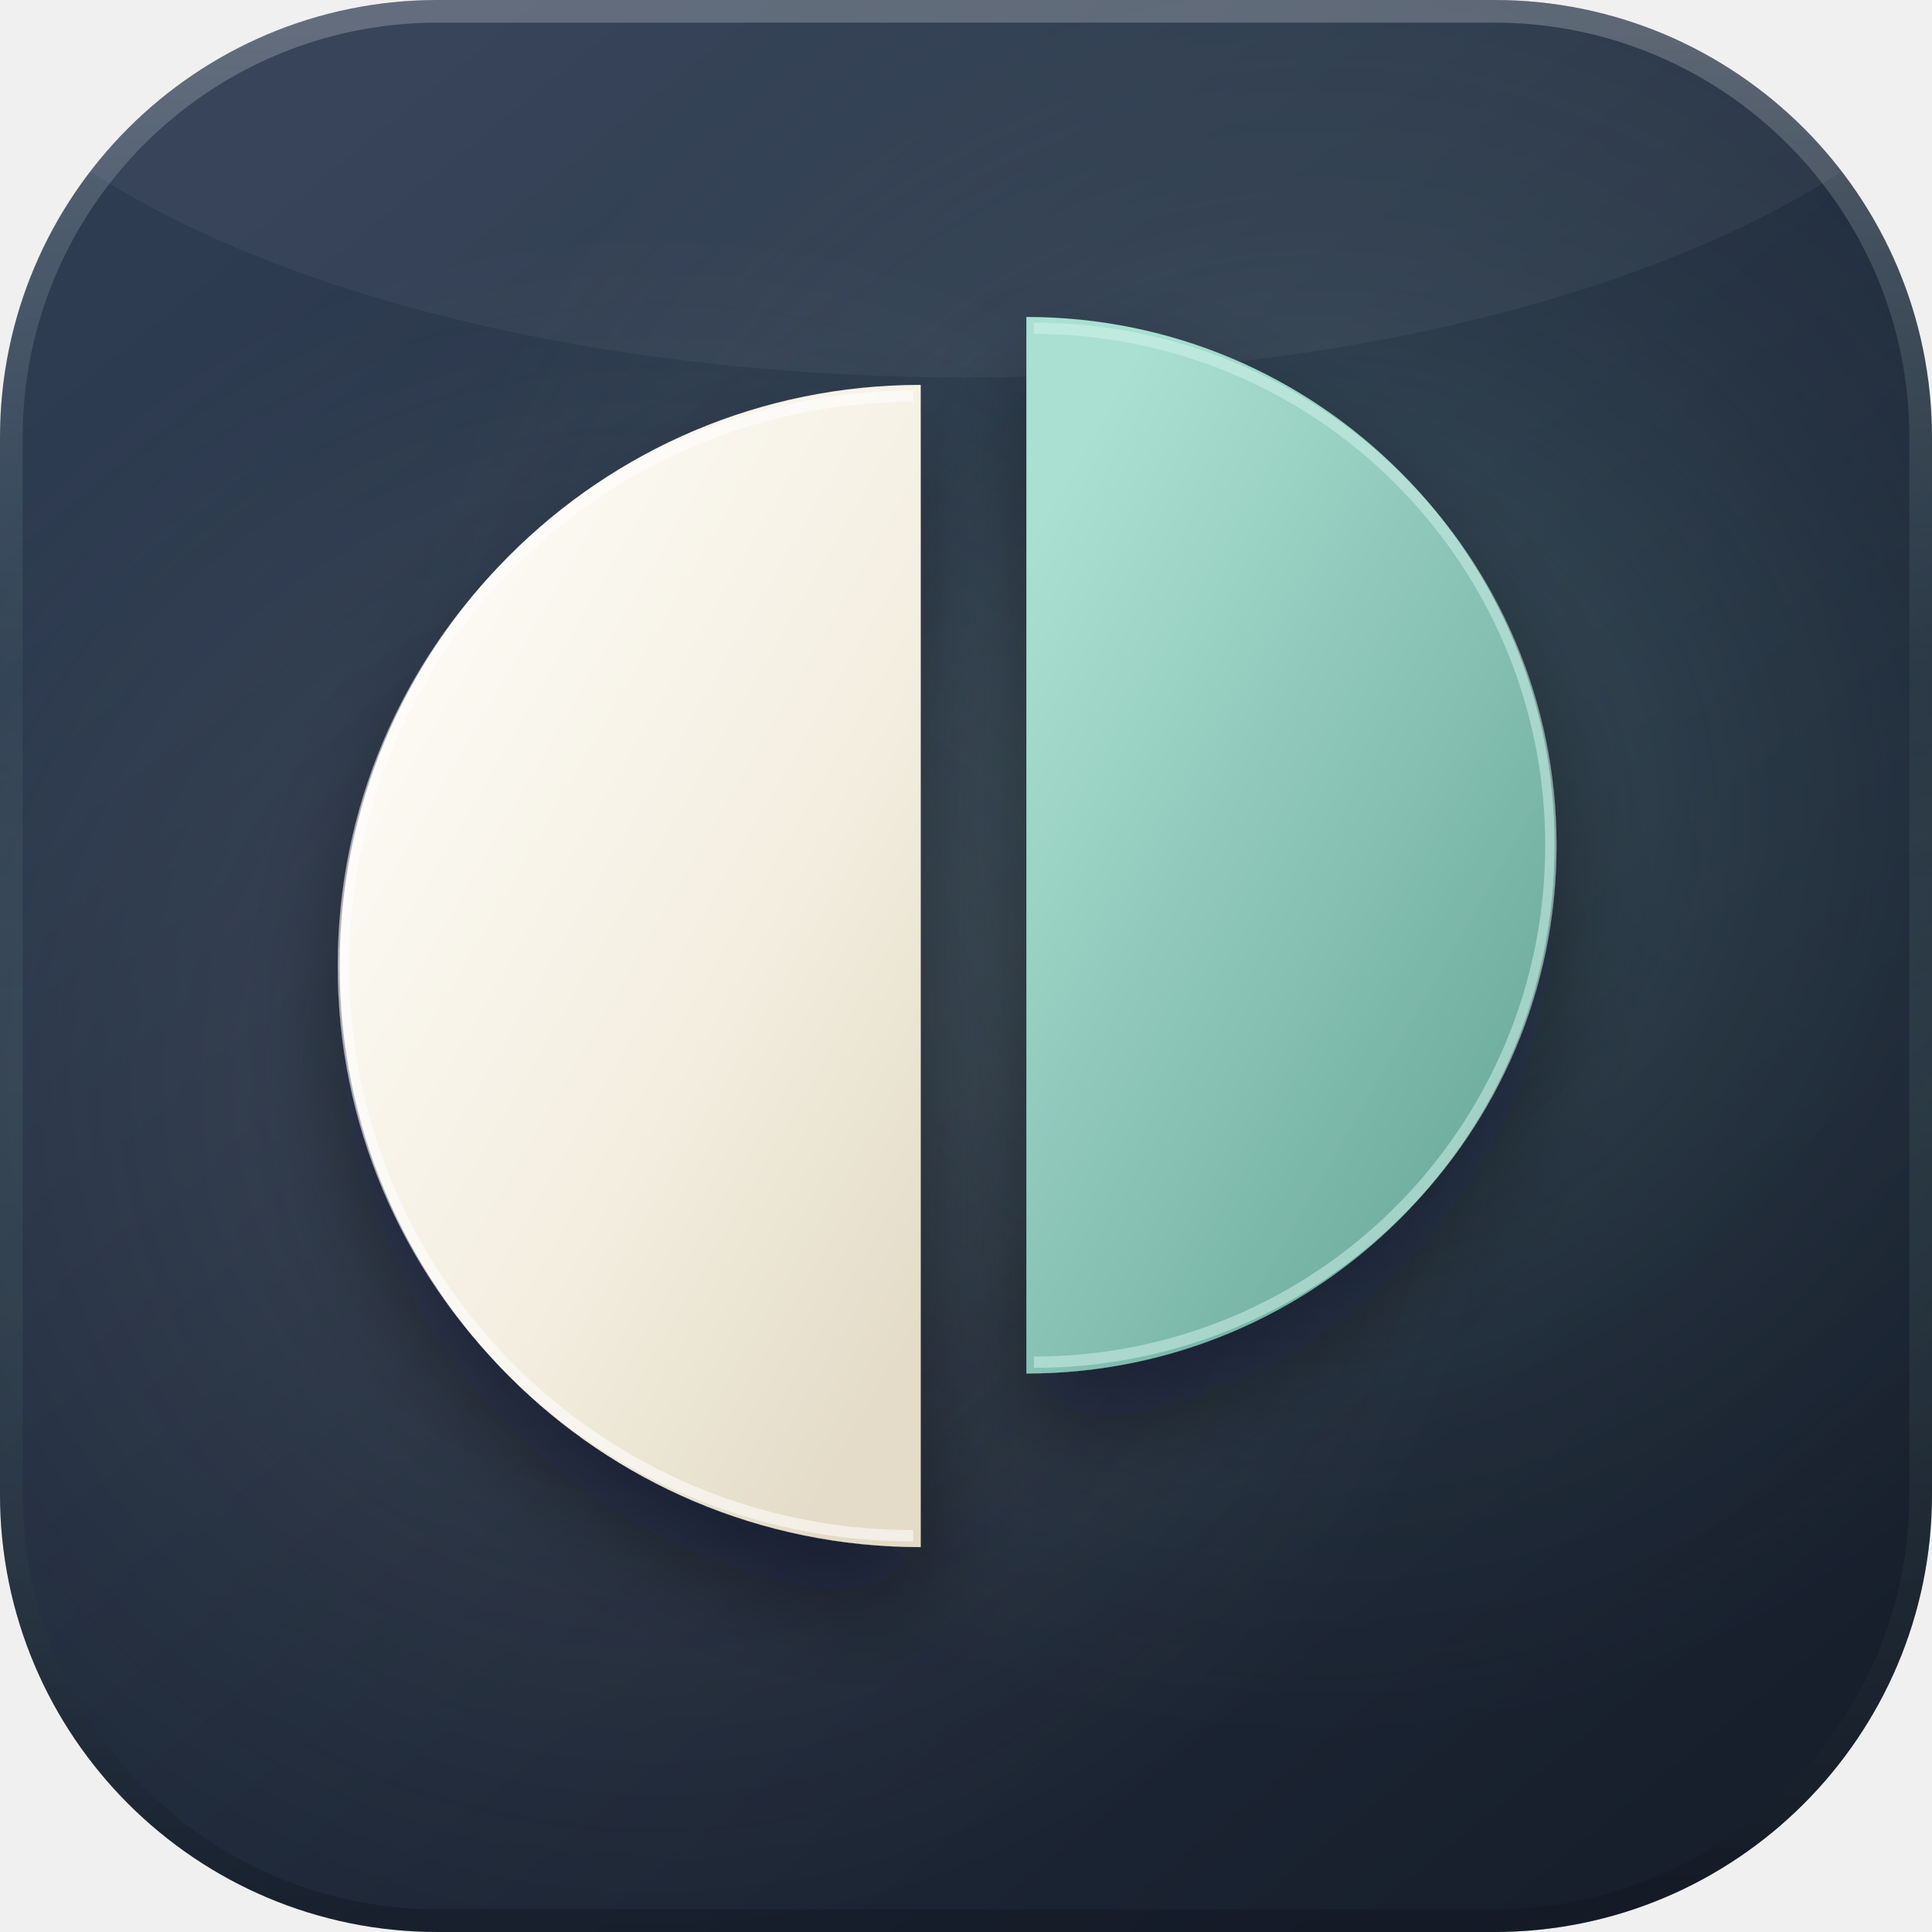
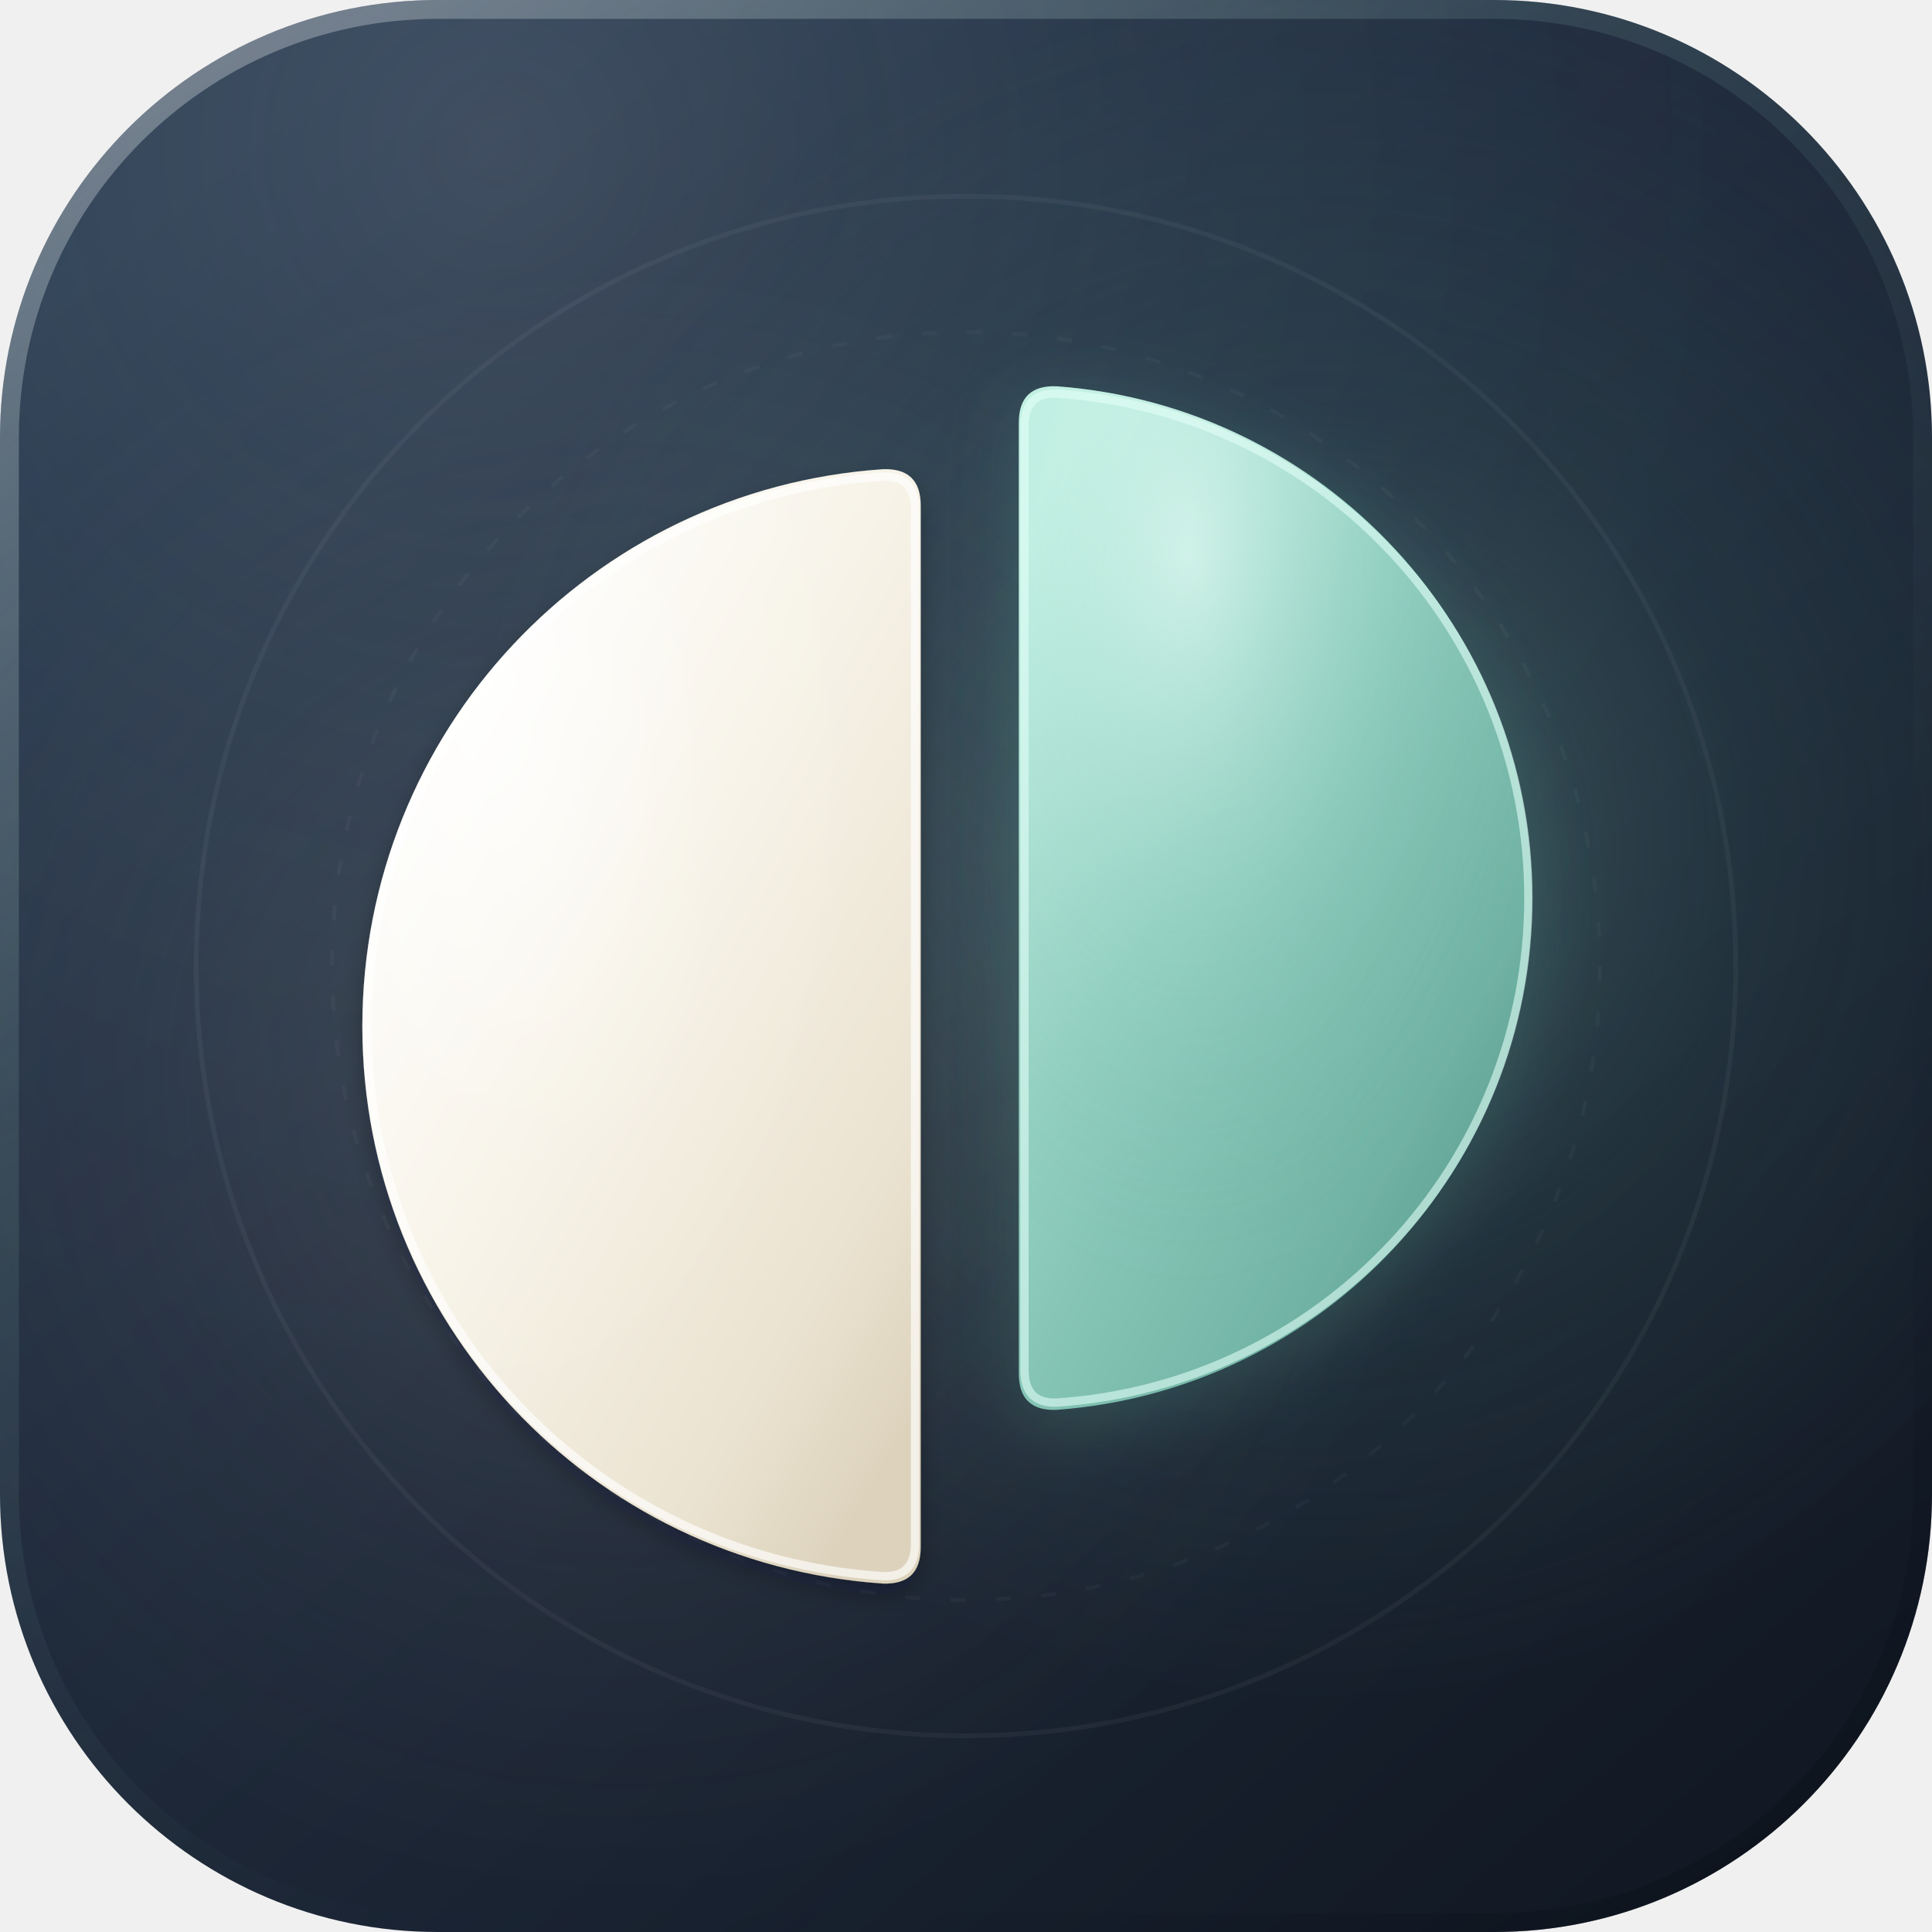
- <svg xmlns="http://www.w3.org/2000/svg" viewBox="0 0 256 256" role="img" aria-label="Richard Wang geometric monogram">
+ <svg xmlns="http://www.w3.org/2000/svg" viewBox="0 0 512 512" width="512" height="512" role="img" aria-label="Richard Wang geometric monogram">
  <defs>
-     <linearGradient id="bg-slate" x1="16%" y1="8%" x2="86%" y2="94%">
-       <stop offset="0%" stop-color="#2e3c52" />
-       <stop offset="48%" stop-color="#222d3e" />
-       <stop offset="100%" stop-color="#171f2c" />
+     <linearGradient id="bg-slate" x1="14%" y1="6%" x2="88%" y2="94%">
+       <stop offset="0%" stop-color="#2e3e54" />
+       <stop offset="46%" stop-color="#1f2a3b" />
+       <stop offset="100%" stop-color="#121924" />
    </linearGradient>
-     <radialGradient id="glow-mint" cx="68%" cy="42%" r="48%">
-       <stop offset="0%" stop-color="#8dc5b8" stop-opacity="0.22" />
-       <stop offset="65%" stop-color="#8dc5b8" stop-opacity="0.05" />
-       <stop offset="100%" stop-color="#8dc5b8" stop-opacity="0" />
+     <radialGradient id="top-sheen" cx="26%" cy="8%" r="72%">
+       <stop offset="0%" stop-color="#ffffff" stop-opacity="0.10" />
+       <stop offset="50%" stop-color="#96cfc1" stop-opacity="0.03" />
+       <stop offset="100%" stop-color="#000000" stop-opacity="0" />
    </radialGradient>
-     <radialGradient id="glow-ivory" cx="34%" cy="56%" r="44%">
-       <stop offset="0%" stop-color="#f5f1e4" stop-opacity="0.11" />
-       <stop offset="100%" stop-color="#f5f1e4" stop-opacity="0" />
+     <radialGradient id="glow-mint" cx="68%" cy="44%" r="44%">
+       <stop offset="0%" stop-color="#8fd4c3" stop-opacity="0.30" />
+       <stop offset="52%" stop-color="#6db7a6" stop-opacity="0.10" />
+       <stop offset="100%" stop-color="#6db7a6" stop-opacity="0" />
    </radialGradient>
-     <linearGradient id="rim-light" x1="0%" y1="0%" x2="0%" y2="100%">
-       <stop offset="0%" stop-color="#ffffff" stop-opacity="0.22" />
-       <stop offset="35%" stop-color="#9ccbc0" stop-opacity="0.06" />
-       <stop offset="100%" stop-color="#0b1018" stop-opacity="0.32" />
+     <radialGradient id="glow-ivory" cx="32%" cy="56%" r="42%">
+       <stop offset="0%" stop-color="#fff8e8" stop-opacity="0.14" />
+       <stop offset="60%" stop-color="#f4eedc" stop-opacity="0.04" />
+       <stop offset="100%" stop-color="#f4eedc" stop-opacity="0" />
+     </radialGradient>
+     <linearGradient id="seam-line" x1="0%" y1="0%" x2="0%" y2="100%">
+       <stop offset="0%" stop-color="#8fd4c3" stop-opacity="0" />
+       <stop offset="30%" stop-color="#8fd4c3" stop-opacity="0.32" />
+       <stop offset="70%" stop-color="#f7f2e4" stop-opacity="0.22" />
+       <stop offset="100%" stop-color="#f7f2e4" stop-opacity="0" />
    </linearGradient>
-     <linearGradient id="left-ivory" x1="18%" y1="12%" x2="88%" y2="92%">
-       <stop offset="0%" stop-color="#fdfbf5" />
-       <stop offset="58%" stop-color="#f3eee0" />
-       <stop offset="100%" stop-color="#e4dcc8" />
+     <linearGradient id="rim-light" x1="15%" y1="0%" x2="85%" y2="100%">
+       <stop offset="0%" stop-color="#ffffff" stop-opacity="0.30" />
+       <stop offset="32%" stop-color="#a8dfd1" stop-opacity="0.12" />
+       <stop offset="70%" stop-color="#1c2738" stop-opacity="0.10" />
+       <stop offset="100%" stop-color="#090e16" stop-opacity="0.45" />
    </linearGradient>
-     <linearGradient id="right-mint" x1="15%" y1="8%" x2="88%" y2="92%">
-       <stop offset="0%" stop-color="#aae0d1" />
-       <stop offset="52%" stop-color="#89c3b5" />
-       <stop offset="100%" stop-color="#69a89a" />
+     <linearGradient id="left-ivory" x1="14%" y1="8%" x2="88%" y2="94%">
+       <stop offset="0%" stop-color="#ffffff" />
+       <stop offset="42%" stop-color="#f7f3e8" />
+       <stop offset="82%" stop-color="#ebe3d1" />
+       <stop offset="100%" stop-color="#ddd3bd" />
    </linearGradient>
-     <filter id="piece-shadow" x="-18%" y="-14%" width="136%" height="136%">
-       <feDropShadow dx="0" dy="7" stdDeviation="6.5" flood-color="#0a1019" flood-opacity="0.42" />
+     <radialGradient id="left-spec" cx="24%" cy="22%" r="65%">
+       <stop offset="0%" stop-color="#ffffff" stop-opacity="0.72" />
+       <stop offset="55%" stop-color="#ffffff" stop-opacity="0.12" />
+       <stop offset="100%" stop-color="#ffffff" stop-opacity="0" />
+     </radialGradient>
+     <linearGradient id="right-mint" x1="10%" y1="6%" x2="90%" y2="94%">
+       <stop offset="0%" stop-color="#c2f0e3" />
+       <stop offset="38%" stop-color="#92cfc0" />
+       <stop offset="78%" stop-color="#70b3a4" />
+       <stop offset="100%" stop-color="#569688" />
+     </linearGradient>
+     <radialGradient id="right-spec" cx="32%" cy="18%" r="68%">
+       <stop offset="0%" stop-color="#ecfffa" stop-opacity="0.58" />
+       <stop offset="52%" stop-color="#b4e8da" stop-opacity="0.12" />
+       <stop offset="100%" stop-color="#569688" stop-opacity="0" />
+     </radialGradient>
+     <filter id="shadow-ivory" x="-22%" y="-18%" width="144%" height="148%">
+       <feDropShadow dx="-2" dy="14" stdDeviation="14" flood-color="#070c14" flood-opacity="0.52" />
+       <feDropShadow dx="0" dy="3" stdDeviation="3" flood-color="#070c14" flood-opacity="0.28" />
+     </filter>
+     <filter id="shadow-mint" x="-24%" y="-20%" width="148%" height="152%">
+       <feDropShadow dx="2" dy="14" stdDeviation="14" flood-color="#070c14" flood-opacity="0.48" />
+       <feDropShadow dx="0" dy="4" stdDeviation="10" flood-color="#6cc2ae" flood-opacity="0.22" />
    </filter>
    <clipPath id="squircle-clip">
-       <rect x="0" y="0" width="256" height="256" rx="58" ry="58" />
+       <rect x="0" y="0" width="512" height="512" rx="116" ry="116" />
+     </clipPath>
+     <clipPath id="left-clip">
+       <path d="M 244 134 L 244 410 Q 244 420 234 419.66 A 148 148 0 0 1 234 124.34 Q 244 124 244 134 Z" />
+     </clipPath>
+     <clipPath id="right-clip">
+       <path d="M 270 112 Q 270 102 280 102.37 A 136 136 0 0 1 280 373.63 Q 270 374 270 364 Z" />
    </clipPath>
  </defs>
  <g clip-path="url(#squircle-clip)">
-     <rect x="0" y="0" width="256" height="256" fill="url(#bg-slate)" />
-     <rect x="0" y="0" width="256" height="256" fill="url(#glow-mint)" />
-     <rect x="0" y="0" width="256" height="256" fill="url(#glow-ivory)" />
-     <ellipse cx="128" cy="-12" rx="140" ry="62" fill="#ffffff" opacity="0.045" />
-     <g filter="url(#piece-shadow)">
-       <path d="M 122 51 A 77 77 0 0 0 122 205 Z" fill="url(#left-ivory)" />
-       <path d="M 121 52.5 A 75.5 75.5 0 0 0 121 203.5" fill="none" stroke="#ffffff" stroke-opacity="0.55" stroke-width="1.5" />
+     <rect x="0" y="0" width="512" height="512" fill="url(#bg-slate)" />
+     <rect x="0" y="0" width="512" height="512" fill="url(#top-sheen)" />
+     <g fill="none" stroke="#ffffff">
+       <circle cx="256" cy="256" r="204" stroke-opacity="0.045" stroke-width="1.25" />
+       <circle cx="256" cy="256" r="168" stroke-opacity="0.035" stroke-width="1" stroke-dasharray="4 8" />
    </g>
-     <g filter="url(#piece-shadow)">
-       <path d="M 136 42 A 70 70 0 0 1 136 182 Z" fill="url(#right-mint)" />
-       <path d="M 137 43.5 A 68.5 68.5 0 0 1 137 180.5" fill="none" stroke="#d5f5ec" stroke-opacity="0.5" stroke-width="1.5" />
+     <rect x="0" y="0" width="512" height="512" fill="url(#glow-mint)" />
+     <rect x="0" y="0" width="512" height="512" fill="url(#glow-ivory)" />
+     <line x1="257" y1="64" x2="257" y2="448" stroke="url(#seam-line)" stroke-width="1.5" />
+     <g filter="url(#shadow-ivory)">
+       <path d="M 244 134 L 244 410 Q 244 420 234 419.66 A 148 148 0 0 1 234 124.34 Q 244 124 244 134 Z" fill="url(#left-ivory)" />
+       <rect x="90" y="118" width="160" height="308" fill="url(#left-spec)" clip-path="url(#left-clip)" />
+       <path d="M 242.5 135 L 242.5 409 Q 242.5 418 234 417.7 A 146 146 0 0 1 234 126.3 Q 242.5 126 242.5 135 Z" fill="none" stroke="#ffffff" stroke-opacity="0.65" stroke-width="2.2" />
    </g>
-     <rect x="1.5" y="1.5" width="253" height="253" rx="56.5" ry="56.5" fill="none" stroke="url(#rim-light)" stroke-width="3" />
+     <g filter="url(#shadow-mint)">
+       <path d="M 270 112 Q 270 102 280 102.37 A 136 136 0 0 1 280 373.63 Q 270 374 270 364 Z" fill="url(#right-mint)" />
+       <rect x="266" y="96" width="154" height="284" fill="url(#right-spec)" clip-path="url(#right-clip)" />
+       <path d="M 271.5 113 Q 271.5 104 280 104.3 A 134 134 0 0 1 280 371.7 Q 271.5 372 271.5 363 Z" fill="none" stroke="#e4fff8" stroke-opacity="0.58" stroke-width="2.2" />
+     </g>
+     <rect x="2.5" y="2.5" width="507" height="507" rx="113.5" ry="113.5" fill="none" stroke="url(#rim-light)" stroke-width="5" />
  </g>
</svg>
